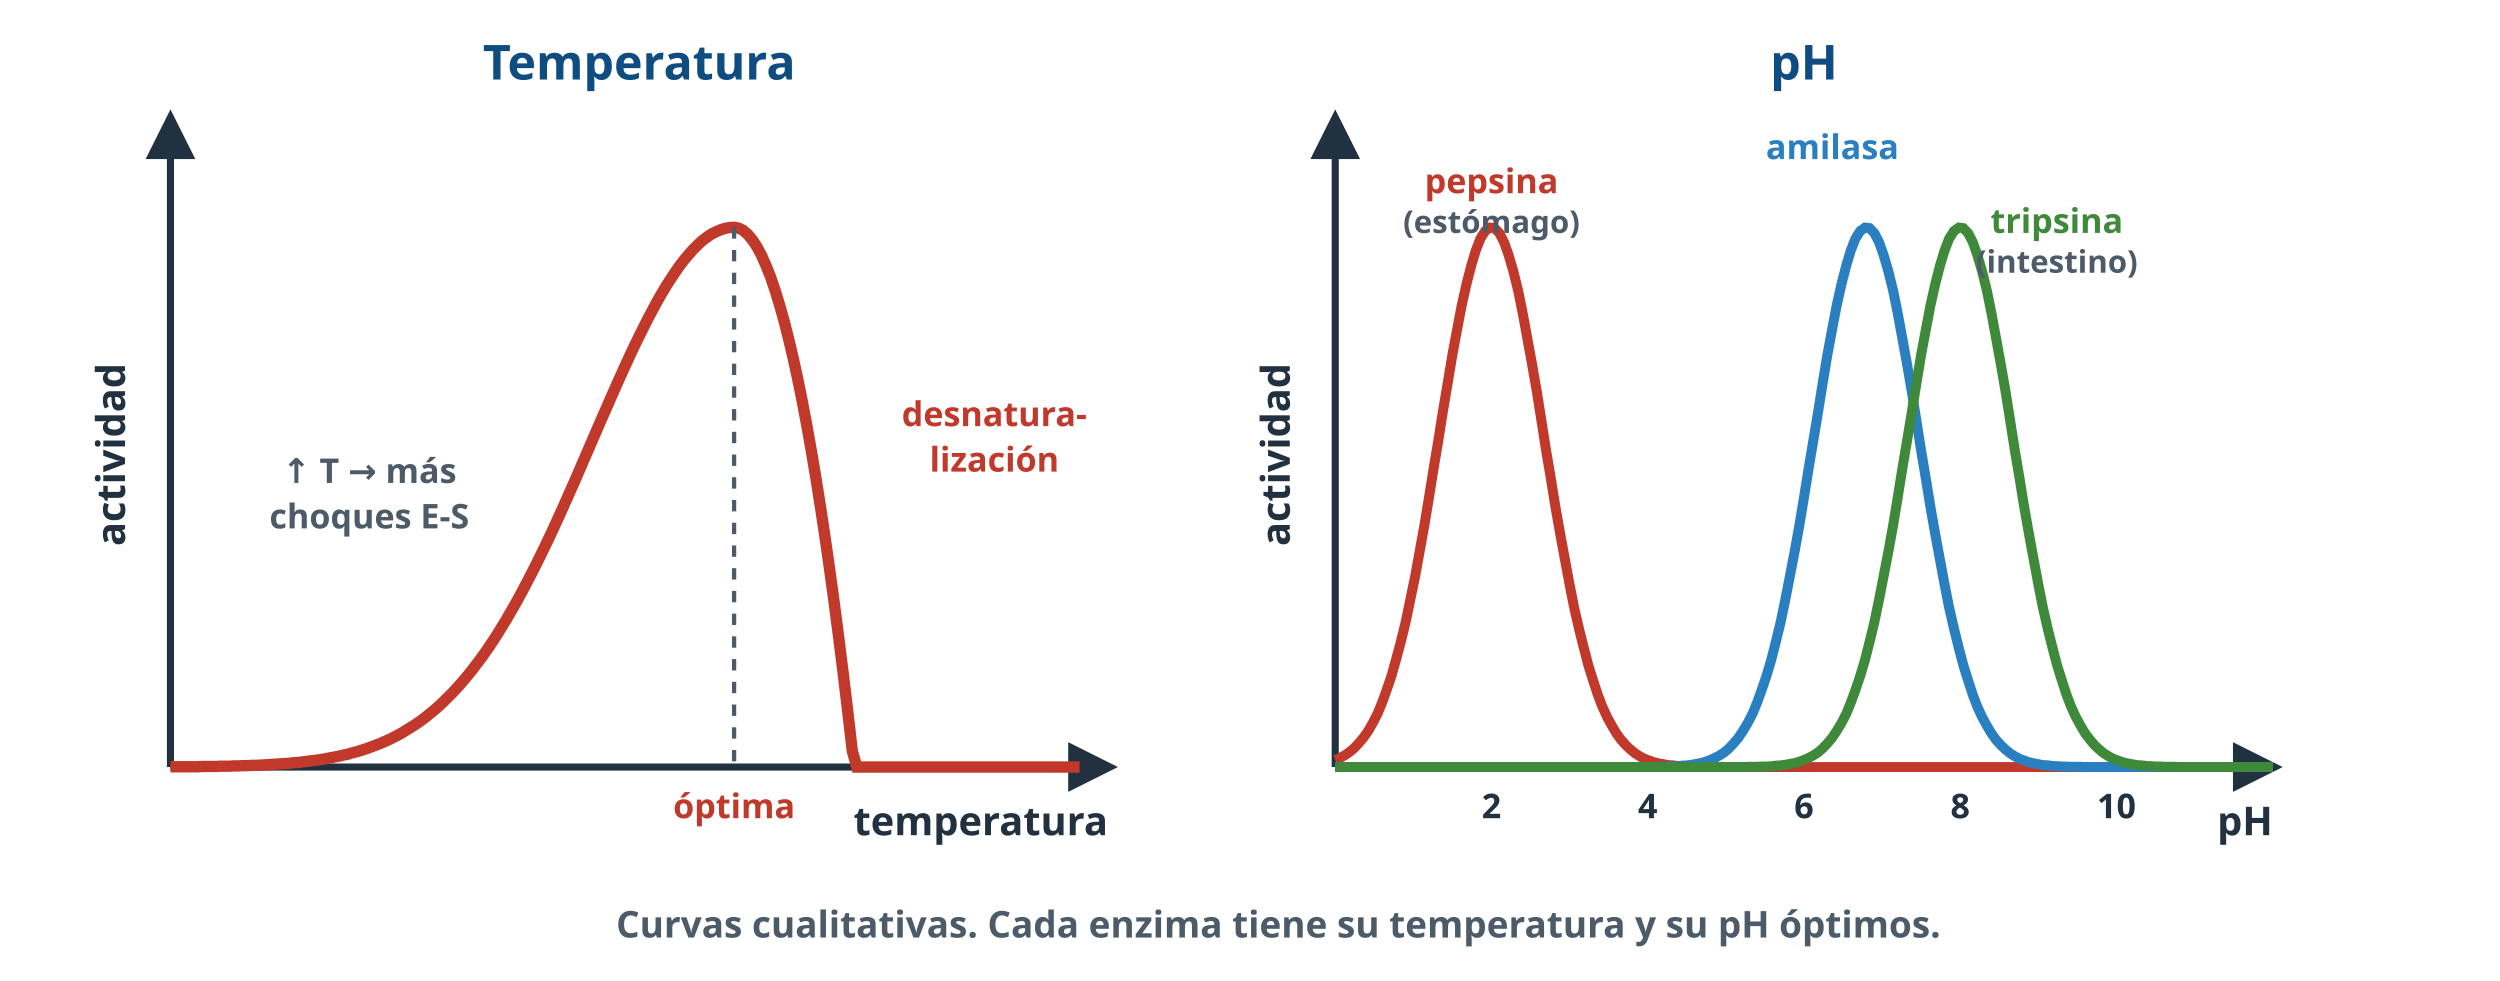
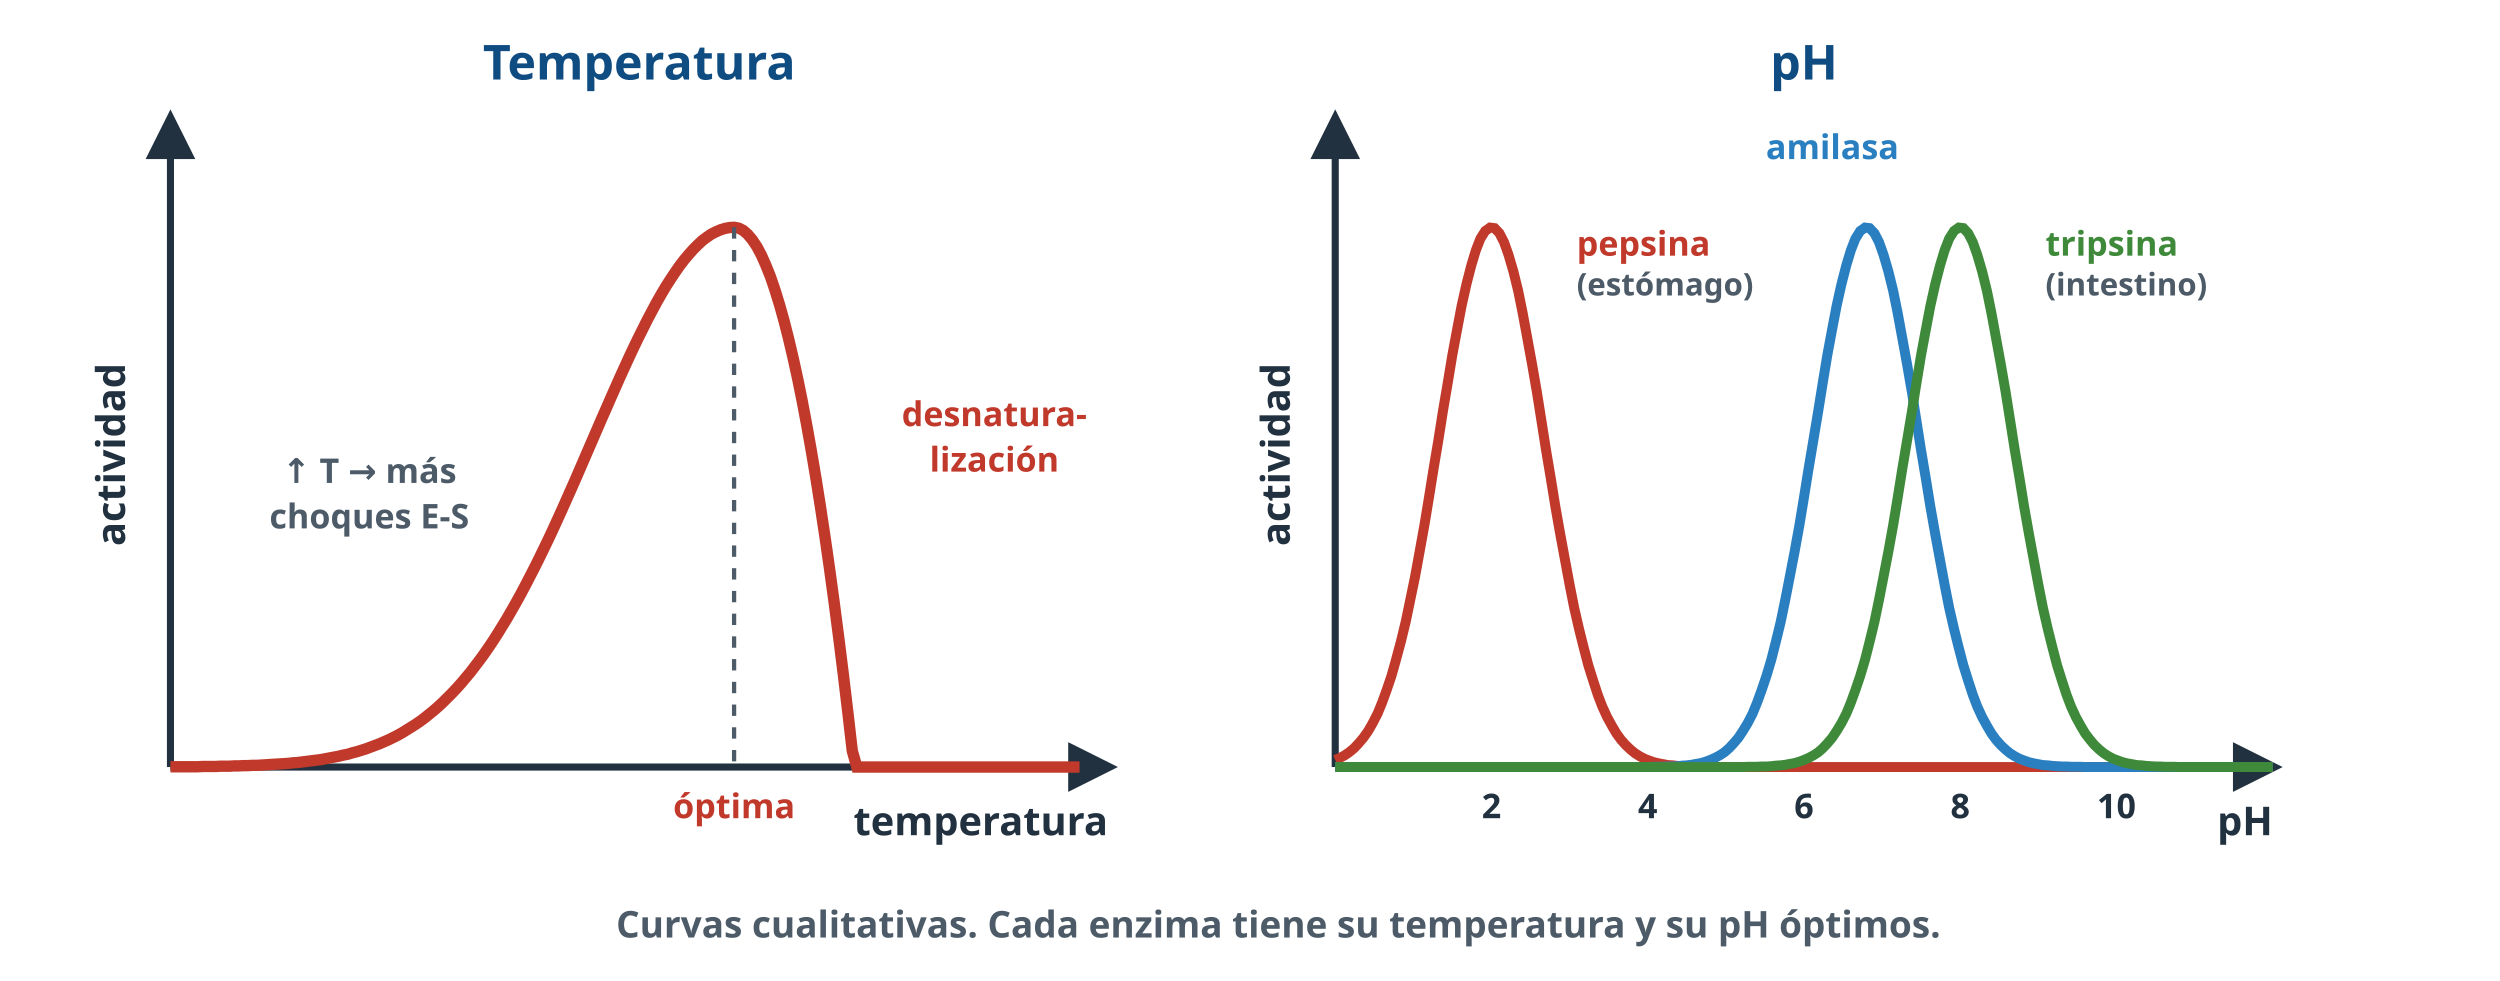
<svg xmlns="http://www.w3.org/2000/svg" viewBox="0 0 880 345" role="img" font-family="Nunito, 'Segoe UI', system-ui, sans-serif">
  <defs>
    <marker id="fl" viewBox="0 0 10 10" refX="8" refY="5" markerWidth="7" markerHeight="7" orient="auto-start-reverse">
      <path d="M0,0 L10,5 L0,10 z" fill="#2a7fc1" />
    </marker>
    <marker id="fk" viewBox="0 0 10 10" refX="8" refY="5" markerWidth="7" markerHeight="7" orient="auto-start-reverse">
      <path d="M0,0 L10,5 L0,10 z" fill="#22313f" />
    </marker>
    <radialGradient id="gO" cx="35%" cy="35%" r="70%">
      <stop offset="0" stop-color="#f08a7e" />
      <stop offset="1" stop-color="#c0392b" />
    </radialGradient>
    <radialGradient id="gH" cx="35%" cy="35%" r="70%">
      <stop offset="0" stop-color="#ffffff" />
      <stop offset="1" stop-color="#d5dde3" />
    </radialGradient>
  </defs>
  <text x="225.0" y="28.0" font-size="17" text-anchor="middle" font-weight="900" fill="#0f4c81">Temperatura</text>
  <line x1="60" y1="270" x2="390" y2="270" stroke="#22313f" stroke-width="2.5" marker-end="url(#fk)" />
  <line x1="60" y1="270" x2="60" y2="42" stroke="#22313f" stroke-width="2.5" marker-end="url(#fk)" />
  <text x="390.0" y="294.0" font-size="14" text-anchor="end" font-weight="800" fill="#22313f">temperatura</text>
  <text x="44" y="160.0" font-size="14" font-weight="800" fill="#22313f" text-anchor="middle" transform="rotate(-90 44 160.0)" font-family="Nunito, Segoe UI, sans-serif">actividad</text>
  <polyline points="60.0,269.9 61.6,269.9 63.2,269.9 64.8,269.9 66.4,269.9 68.0,269.9 69.6,269.9 71.2,269.8 72.8,269.8 74.4,269.8 76.0,269.8 77.6,269.7 79.2,269.7 80.8,269.7 82.4,269.6 84.0,269.6 85.6,269.5 87.2,269.5 88.8,269.4 90.4,269.4 92.0,269.3 93.6,269.2 95.2,269.1 96.8,269.0 98.4,268.9 100.0,268.8 101.6,268.7 103.2,268.5 104.8,268.4 106.4,268.2 108.0,268.0 109.6,267.8 111.2,267.6 112.8,267.4 114.4,267.1 116.0,266.8 117.6,266.5 119.2,266.2 120.8,265.8 122.4,265.5 124.0,265.0 125.6,264.6 127.2,264.1 128.8,263.6 130.4,263.0 132.0,262.4 133.6,261.8 135.2,261.1 136.8,260.4 138.4,259.6 140.0,258.8 141.6,257.9 143.2,256.9 144.8,255.9 146.4,254.9 148.0,253.8 149.6,252.6 151.2,251.3 152.8,250.0 154.4,248.6 156.0,247.1 157.6,245.5 159.2,243.9 160.8,242.2 162.4,240.4 164.0,238.5 165.6,236.6 167.2,234.5 168.8,232.4 170.4,230.2 172.0,227.9 173.6,225.5 175.2,223.0 176.8,220.4 178.4,217.8 180.0,215.0 181.6,212.2 183.2,209.3 184.8,206.3 186.4,203.2 188.0,200.1 189.6,196.9 191.2,193.6 192.8,190.3 194.4,186.9 196.0,183.4 197.6,179.9 199.2,176.3 200.8,172.7 202.4,169.1 204.0,165.4 205.6,161.7 207.2,158.0 208.8,154.3 210.4,150.6 212.0,146.9 213.6,143.3 215.2,139.6 216.8,136.0 218.4,132.4 220.0,128.9 221.6,125.4 223.2,122.0 224.8,118.7 226.4,115.5 228.0,112.3 229.6,109.3 231.2,106.3 232.8,103.5 234.4,100.8 236.0,98.3 237.6,95.9 239.2,93.6 240.8,91.5 242.4,89.6 244.0,87.8 245.6,86.2 247.2,84.7 248.8,83.5 250.4,82.4 252.0,81.6 253.6,80.9 255.2,80.4 256.8,80.1 258.4,80.0 260.0,80.3 261.6,81.1 263.2,82.5 264.8,84.4 266.4,86.8 268.0,89.8 269.6,93.4 271.2,97.4 272.8,102.1 274.4,107.3 276.0,113.0 277.6,119.3 279.2,126.1 280.8,133.4 282.4,141.3 284.0,149.8 285.6,158.8 287.2,168.3 288.8,178.4 290.4,189.0 292.0,200.2 293.6,211.9 295.2,224.2 296.8,237.0 298.4,250.4 300.0,264.3 301.6,270.0 303.2,270.0 304.8,270.0 306.4,270.0 308.0,270.0 309.6,270.0 311.2,270.0 312.8,270.0 314.4,270.0 316.0,270.0 317.6,270.0 319.2,270.0 320.8,270.0 322.4,270.0 324.0,270.0 325.6,270.0 327.2,270.0 328.8,270.0 330.4,270.0 332.0,270.0 333.6,270.0 335.2,270.0 336.8,270.0 338.4,270.0 340.0,270.0 341.6,270.0 343.2,270.0 344.8,270.0 346.4,270.0 348.0,270.0 349.6,270.0 351.2,270.0 352.8,270.0 354.4,270.0 356.0,270.0 357.6,270.0 359.2,270.0 360.8,270.0 362.4,270.0 364.0,270.0 365.6,270.0 367.2,270.0 368.8,270.0 370.4,270.0 372.0,270.0 373.6,270.0 375.2,270.0 376.8,270.0 378.4,270.0 380.0,270.0" fill="none" stroke="#c0392b" stroke-width="4" />
  <line x1="258.4" y1="80" x2="258.4" y2="270" stroke="#4c5b67" stroke-width="1.5" stroke-dasharray="4 4" />
  <text x="258.4" y="288.0" font-size="12" text-anchor="middle" font-weight="900" fill="#c0392b">óptima</text>
  <text x="130.0" y="170.0" font-size="12" text-anchor="middle" font-weight="800" fill="#4c5b67">↑ T → más</text>
  <text x="130.0" y="186.0" font-size="12" text-anchor="middle" font-weight="800" fill="#4c5b67">choques E-S</text>
  <text x="350.0" y="150.0" font-size="12" text-anchor="middle" font-weight="800" fill="#c0392b">desnatura-</text>
  <text x="350.0" y="166.0" font-size="12" text-anchor="middle" font-weight="800" fill="#c0392b">lización</text>
  <text x="635.0" y="28.0" font-size="17" text-anchor="middle" font-weight="900" fill="#0f4c81">pH</text>
  <line x1="470" y1="270" x2="800" y2="270" stroke="#22313f" stroke-width="2.5" marker-end="url(#fk)" />
  <line x1="470" y1="270" x2="470" y2="42" stroke="#22313f" stroke-width="2.5" marker-end="url(#fk)" />
  <text x="800.0" y="294.0" font-size="14" text-anchor="end" font-weight="800" fill="#22313f">pH</text>
  <text x="454" y="160.0" font-size="14" font-weight="800" fill="#22313f" text-anchor="middle" transform="rotate(-90 454 160.0)" font-family="Nunito, Segoe UI, sans-serif">actividad</text>
  <polyline points="470.0,267.5 471.6,266.8 473.3,265.9 474.9,264.8 476.6,263.4 478.2,261.7 479.9,259.7 481.6,257.3 483.2,254.5 484.9,251.2 486.5,247.3 488.1,242.9 489.8,237.9 491.4,232.2 493.1,225.9 494.8,218.9 496.4,211.2 498.1,203.0 499.7,194.2 501.4,184.8 503.0,175.1 504.6,165.1 506.3,155.0 507.9,144.8 509.6,134.8 511.2,125.1 512.9,116.0 514.5,107.6 516.2,100.0 517.9,93.4 519.5,88.1 521.1,84.0 522.8,81.3 524.5,80.1 526.1,80.3 527.8,82.1 529.4,85.2 531.0,89.7 532.7,95.5 534.4,102.4 536.0,110.3 537.6,119.0 539.3,128.3 541.0,138.1 542.6,148.2 544.2,158.4 545.9,168.5 547.5,178.4 549.2,188.0 550.9,197.2 552.5,205.8 554.1,213.9 555.8,221.3 557.5,228.1 559.1,234.2 560.8,239.6 562.4,244.5 564.0,248.7 565.7,252.4 567.4,255.5 569.0,258.2 570.6,260.4 572.3,262.3 574.0,263.9 575.6,265.2 577.2,266.2 578.9,267.1 580.5,267.7 582.2,268.3 583.9,268.7 585.5,269.0 587.1,269.3 588.8,269.4 590.5,269.6 592.1,269.7 593.8,269.8 595.4,269.8 597.0,269.9 598.7,269.9 600.4,269.9 602.0,270.0 603.6,270.0 605.3,270.0 607.0,270.0 608.6,270.0 610.2,270.0 611.9,270.0 613.5,270.0 615.2,270.0 616.9,270.0 618.5,270.0 620.1,270.0 621.8,270.0 623.5,270.0 625.1,270.0 626.8,270.0 628.4,270.0 630.0,270.0 631.7,270.0 633.4,270.0 635.0,270.0 636.6,270.0 638.3,270.0 640.0,270.0 641.6,270.0 643.2,270.0 644.9,270.0 646.5,270.0 648.2,270.0 649.9,270.0 651.5,270.0 653.1,270.0 654.8,270.0 656.5,270.0 658.1,270.0 659.8,270.0 661.4,270.0 663.0,270.0 664.7,270.0 666.4,270.0 668.0,270.0 669.6,270.0 671.3,270.0 673.0,270.0 674.6,270.0 676.2,270.0 677.9,270.0 679.5,270.0 681.2,270.0 682.9,270.0 684.5,270.0 686.1,270.0 687.8,270.0 689.5,270.0 691.1,270.0 692.8,270.0 694.4,270.0 696.0,270.0 697.7,270.0 699.4,270.0 701.0,270.0 702.6,270.0 704.3,270.0 706.0,270.0 707.6,270.0 709.2,270.0 710.9,270.0 712.5,270.0 714.2,270.0 715.9,270.0 717.5,270.0 719.1,270.0 720.8,270.0 722.5,270.0 724.1,270.0 725.8,270.0 727.4,270.0 729.0,270.0 730.7,270.0 732.4,270.0 734.0,270.0 735.7,270.0 737.3,270.0 739.0,270.0 740.6,270.0 742.2,270.0 743.9,270.0 745.5,270.0 747.2,270.0 748.8,270.0 750.5,270.0 752.1,270.0 753.8,270.0 755.5,270.0 757.1,270.0 758.8,270.0 760.4,270.0 762.0,270.0 763.7,270.0 765.4,270.0 767.0,270.0 768.7,270.0 770.3,270.0 772.0,270.0 773.6,270.0 775.2,270.0 776.9,270.0 778.5,270.0 780.2,270.0 781.8,270.0 783.5,270.0 785.1,270.0 786.8,270.0 788.5,270.0 790.1,270.0 791.8,270.0 793.4,270.0 795.0,270.0 796.7,270.0 798.4,270.0 800.0,270.0" fill="none" stroke="#c0392b" stroke-width="3.5" />
  <polyline points="470.0,270.0 471.6,270.0 473.3,270.0 474.9,270.0 476.6,270.0 478.2,270.0 479.9,270.0 481.6,270.0 483.2,270.0 484.9,270.0 486.5,270.0 488.1,270.0 489.8,270.0 491.4,270.0 493.1,270.0 494.8,270.0 496.4,270.0 498.1,270.0 499.7,270.0 501.4,270.0 503.0,270.0 504.6,270.0 506.3,270.0 507.9,270.0 509.6,270.0 511.2,270.0 512.9,270.0 514.5,270.0 516.2,270.0 517.9,270.0 519.5,270.0 521.1,270.0 522.8,270.0 524.5,270.0 526.1,270.0 527.8,270.0 529.4,270.0 531.0,270.0 532.7,270.0 534.4,270.0 536.0,270.0 537.6,270.0 539.3,270.0 541.0,270.0 542.6,270.0 544.2,270.0 545.9,270.0 547.5,270.0 549.2,270.0 550.9,270.0 552.5,270.0 554.1,270.0 555.8,270.0 557.5,270.0 559.1,270.0 560.8,270.0 562.4,270.0 564.0,270.0 565.7,270.0 567.4,270.0 569.0,270.0 570.6,270.0 572.3,270.0 574.0,270.0 575.6,270.0 577.2,270.0 578.9,270.0 580.5,270.0 582.2,269.9 583.9,269.9 585.5,269.9 587.1,269.8 588.8,269.8 590.5,269.7 592.1,269.5 593.8,269.4 595.4,269.2 597.0,268.9 598.7,268.6 600.4,268.1 602.0,267.5 603.6,266.8 605.3,265.9 607.0,264.8 608.6,263.4 610.2,261.7 611.9,259.7 613.5,257.3 615.2,254.5 616.9,251.2 618.5,247.3 620.1,242.9 621.8,237.9 623.5,232.2 625.1,225.9 626.8,218.9 628.4,211.2 630.0,203.0 631.7,194.2 633.4,184.8 635.0,175.1 636.6,165.1 638.3,155.0 640.0,144.8 641.6,134.8 643.2,125.1 644.9,116.0 646.5,107.6 648.2,100.0 649.9,93.4 651.5,88.1 653.1,84.0 654.8,81.3 656.5,80.1 658.1,80.3 659.8,82.1 661.4,85.2 663.0,89.7 664.7,95.5 666.4,102.4 668.0,110.3 669.6,119.0 671.3,128.3 673.0,138.1 674.6,148.2 676.2,158.4 677.9,168.5 679.5,178.4 681.2,188.0 682.9,197.2 684.5,205.8 686.1,213.9 687.8,221.3 689.5,228.1 691.1,234.2 692.8,239.6 694.4,244.5 696.0,248.7 697.7,252.4 699.4,255.5 701.0,258.2 702.6,260.4 704.3,262.3 706.0,263.9 707.6,265.2 709.2,266.2 710.9,267.1 712.5,267.7 714.2,268.3 715.9,268.7 717.5,269.0 719.1,269.3 720.8,269.4 722.5,269.6 724.1,269.7 725.8,269.8 727.4,269.8 729.0,269.9 730.7,269.9 732.4,269.9 734.0,270.0 735.7,270.0 737.3,270.0 739.0,270.0 740.6,270.0 742.2,270.0 743.9,270.0 745.5,270.0 747.2,270.0 748.8,270.0 750.5,270.0 752.1,270.0 753.8,270.0 755.5,270.0 757.1,270.0 758.8,270.0 760.4,270.0 762.0,270.0 763.7,270.0 765.4,270.0 767.0,270.0 768.7,270.0 770.3,270.0 772.0,270.0 773.6,270.0 775.2,270.0 776.9,270.0 778.5,270.0 780.2,270.0 781.8,270.0 783.5,270.0 785.1,270.0 786.8,270.0 788.5,270.0 790.1,270.0 791.8,270.0 793.4,270.0 795.0,270.0 796.7,270.0 798.4,270.0 800.0,270.0" fill="none" stroke="#2a7fc1" stroke-width="3.5" />
  <polyline points="470.0,270.0 471.6,270.0 473.3,270.0 474.9,270.0 476.6,270.0 478.2,270.0 479.9,270.0 481.6,270.0 483.2,270.0 484.9,270.0 486.5,270.0 488.1,270.0 489.8,270.0 491.4,270.0 493.1,270.0 494.8,270.0 496.4,270.0 498.1,270.0 499.7,270.0 501.4,270.0 503.0,270.0 504.6,270.0 506.3,270.0 507.9,270.0 509.6,270.0 511.2,270.0 512.9,270.0 514.5,270.0 516.2,270.0 517.9,270.0 519.5,270.0 521.1,270.0 522.8,270.0 524.5,270.0 526.1,270.0 527.8,270.0 529.4,270.0 531.0,270.0 532.7,270.0 534.4,270.0 536.0,270.0 537.6,270.0 539.3,270.0 541.0,270.0 542.6,270.0 544.2,270.0 545.9,270.0 547.5,270.0 549.2,270.0 550.9,270.0 552.5,270.0 554.1,270.0 555.8,270.0 557.5,270.0 559.1,270.0 560.8,270.0 562.4,270.0 564.0,270.0 565.7,270.0 567.4,270.0 569.0,270.0 570.6,270.0 572.3,270.0 574.0,270.0 575.6,270.0 577.2,270.0 578.9,270.0 580.5,270.0 582.2,270.0 583.9,270.0 585.5,270.0 587.1,270.0 588.8,270.0 590.5,270.0 592.1,270.0 593.8,270.0 595.4,270.0 597.0,270.0 598.7,270.0 600.4,270.0 602.0,270.0 603.6,270.0 605.3,270.0 607.0,270.0 608.6,270.0 610.2,270.0 611.9,270.0 613.5,270.0 615.2,269.9 616.9,269.9 618.5,269.9 620.1,269.8 621.8,269.8 623.5,269.7 625.1,269.5 626.8,269.4 628.4,269.2 630.0,268.9 631.7,268.6 633.4,268.1 635.0,267.5 636.6,266.8 638.3,265.9 640.0,264.8 641.6,263.4 643.2,261.7 644.9,259.7 646.5,257.3 648.2,254.5 649.9,251.2 651.5,247.3 653.1,242.9 654.8,237.9 656.5,232.2 658.1,225.9 659.8,218.9 661.4,211.2 663.0,203.0 664.7,194.2 666.4,184.8 668.0,175.1 669.6,165.1 671.3,155.0 673.0,144.8 674.6,134.8 676.2,125.1 677.9,116.0 679.5,107.6 681.2,100.0 682.9,93.4 684.5,88.1 686.1,84.0 687.8,81.3 689.5,80.1 691.1,80.3 692.8,82.1 694.4,85.2 696.0,89.7 697.7,95.5 699.4,102.4 701.0,110.3 702.6,119.0 704.3,128.3 706.0,138.1 707.6,148.2 709.2,158.4 710.9,168.5 712.5,178.4 714.2,188.0 715.9,197.2 717.5,205.8 719.1,213.9 720.8,221.3 722.5,228.1 724.1,234.2 725.8,239.6 727.4,244.5 729.0,248.7 730.7,252.4 732.4,255.5 734.0,258.2 735.7,260.4 737.3,262.3 739.0,263.9 740.6,265.2 742.2,266.2 743.9,267.1 745.5,267.7 747.2,268.3 748.8,268.7 750.5,269.0 752.1,269.3 753.8,269.4 755.5,269.6 757.1,269.7 758.8,269.8 760.4,269.8 762.0,269.9 763.7,269.9 765.4,269.9 767.0,270.0 768.7,270.0 770.3,270.0 772.0,270.0 773.6,270.0 775.2,270.0 776.9,270.0 778.5,270.0 780.2,270.0 781.8,270.0 783.5,270.0 785.1,270.0 786.8,270.0 788.5,270.0 790.1,270.0 791.8,270.0 793.4,270.0 795.0,270.0 796.7,270.0 798.4,270.0 800.0,270.0" fill="none" stroke="#3f8a3a" stroke-width="3.5" />
-   <text x="525.0" y="68.0" font-size="12" text-anchor="middle" font-weight="900" fill="#c0392b">pepsina</text>
-   <text x="525.0" y="82.0" font-size="11" text-anchor="middle" font-weight="800" fill="#4c5b67">(estómago)</text>
+   <text x="555.0" y="90.0" font-size="12" text-anchor="start" font-weight="900" fill="#c0392b">pepsina</text>
+   <text x="555.0" y="104.0" font-size="11" text-anchor="start" font-weight="800" fill="#4c5b67">(estómago)</text>
  <text x="645.0" y="56.0" font-size="12" text-anchor="middle" font-weight="900" fill="#2a7fc1">amilasa</text>
-   <text x="724.0" y="82.0" font-size="12" text-anchor="middle" font-weight="900" fill="#3f8a3a">tripsina</text>
-   <text x="724.0" y="96.0" font-size="11" text-anchor="middle" font-weight="800" fill="#4c5b67">(intestino)</text>
+   <text x="720.0" y="90.0" font-size="12" text-anchor="start" font-weight="900" fill="#3f8a3a">tripsina</text>
+   <text x="720.0" y="104.0" font-size="11" text-anchor="start" font-weight="800" fill="#4c5b67">(intestino)</text>
  <text x="525.0" y="288.0" font-size="12" text-anchor="middle" font-weight="800" fill="#22313f">2</text>
  <text x="580.0" y="288.0" font-size="12" text-anchor="middle" font-weight="800" fill="#22313f">4</text>
  <text x="635.0" y="288.0" font-size="12" text-anchor="middle" font-weight="800" fill="#22313f">6</text>
  <text x="690.0" y="288.0" font-size="12" text-anchor="middle" font-weight="800" fill="#22313f">8</text>
  <text x="745.0" y="288.0" font-size="12" text-anchor="middle" font-weight="800" fill="#22313f">10</text>
  <text x="450.0" y="330.0" font-size="13" text-anchor="middle" font-weight="700" fill="#4c5b67">Curvas cualitativas. Cada enzima tiene su temperatura y su pH óptimos.</text>
</svg>
